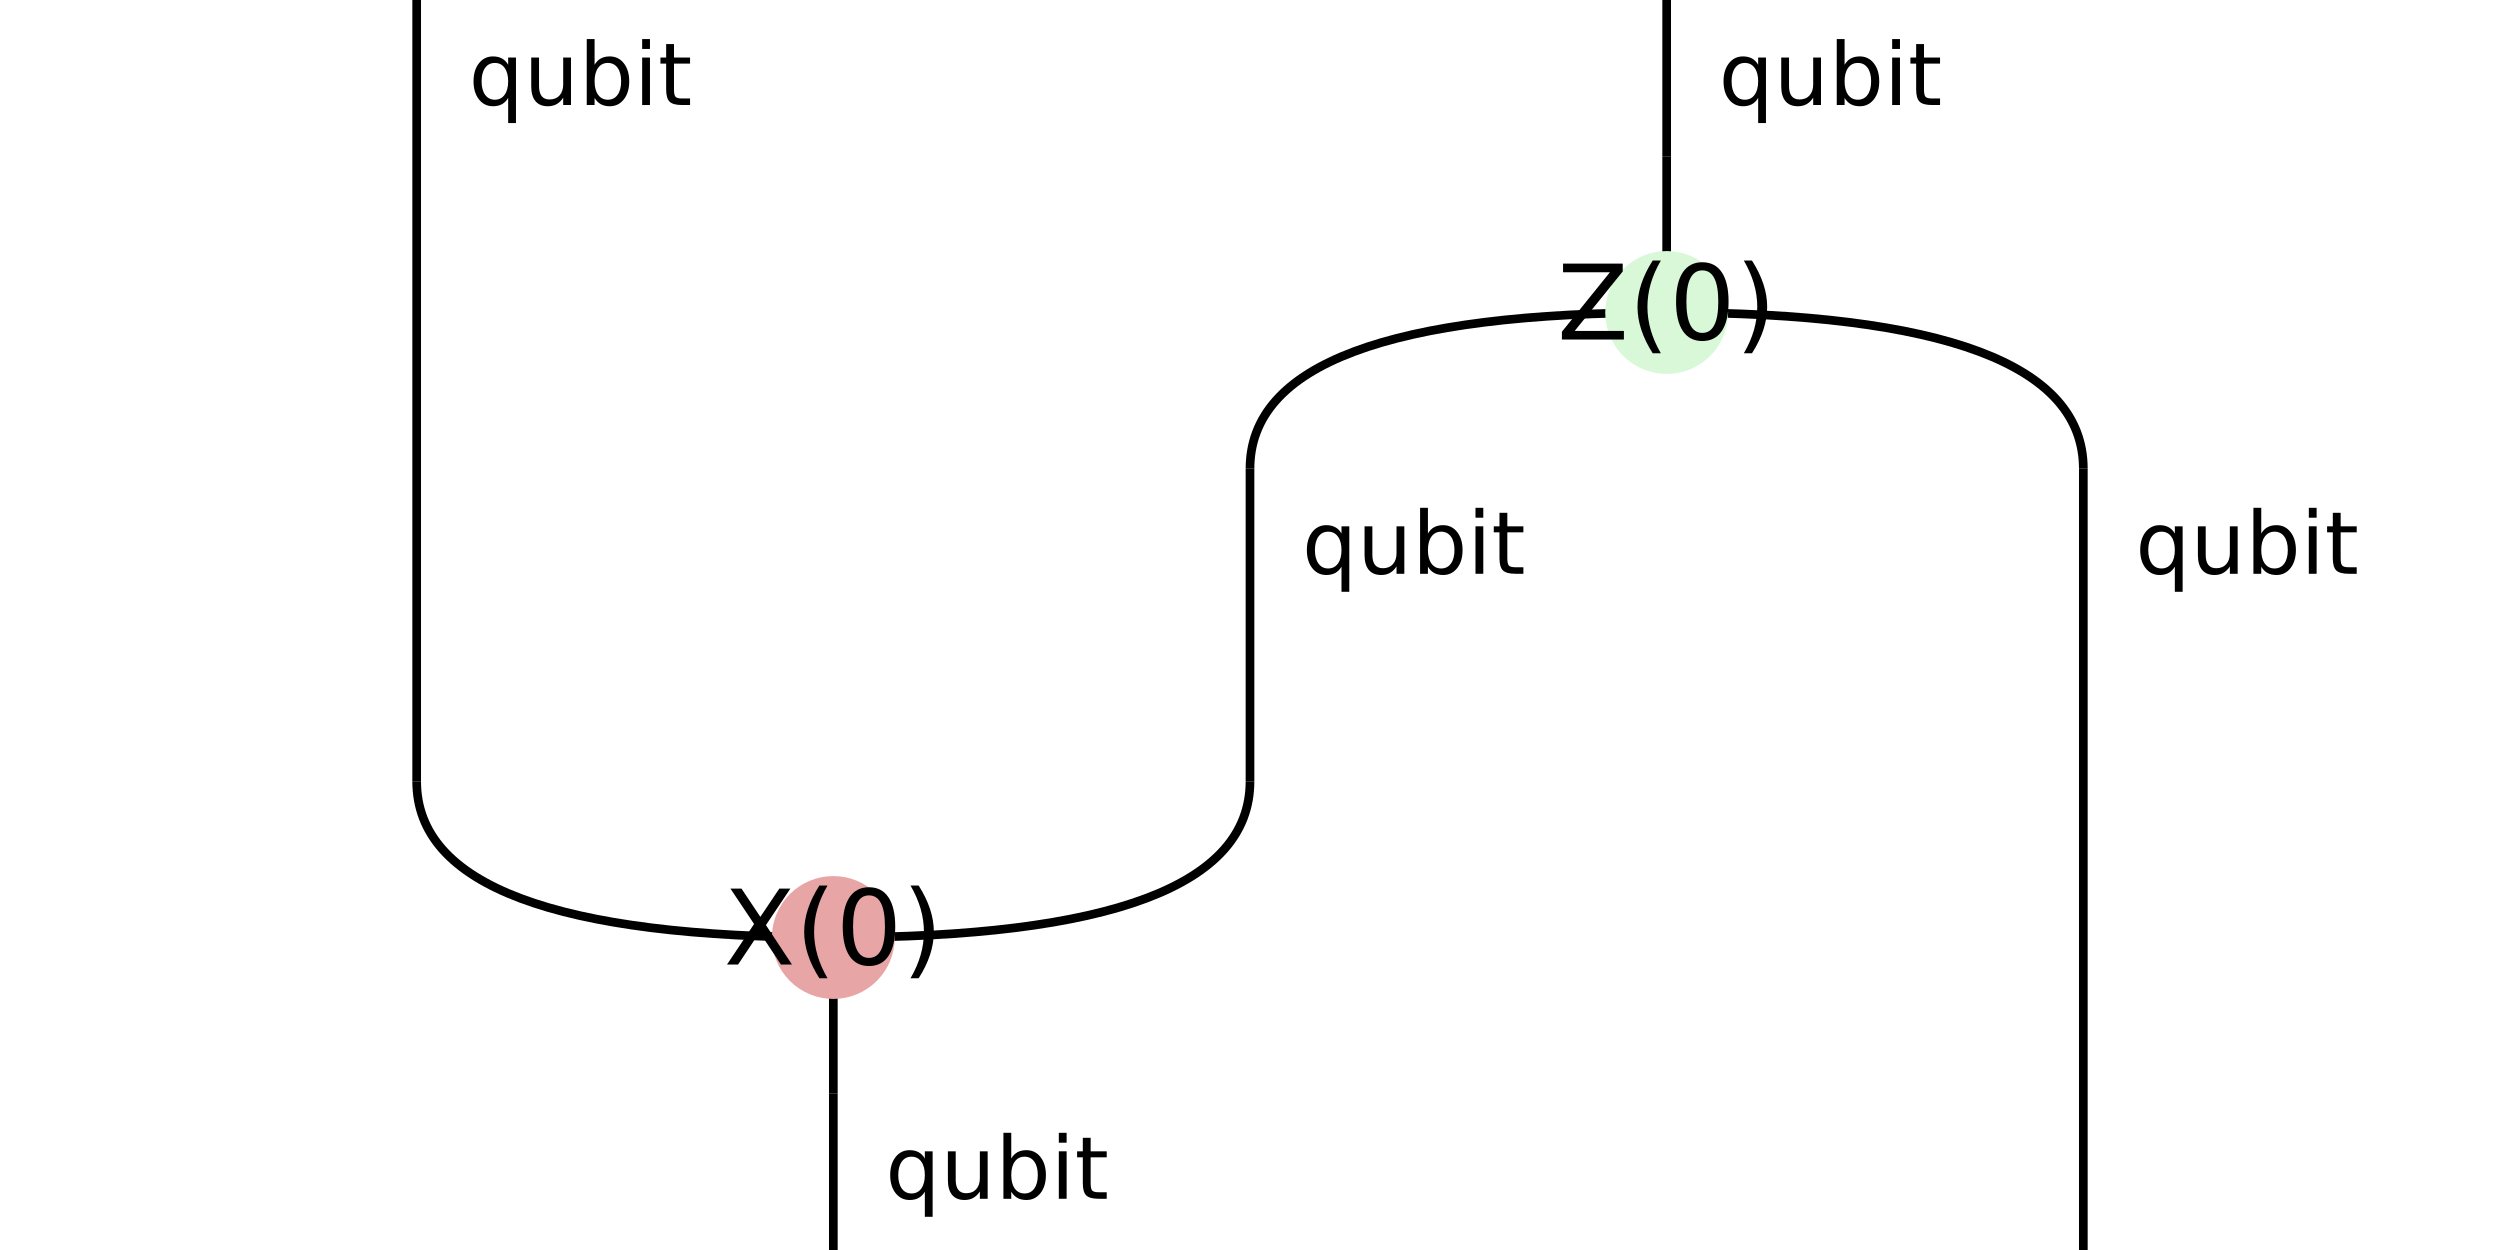
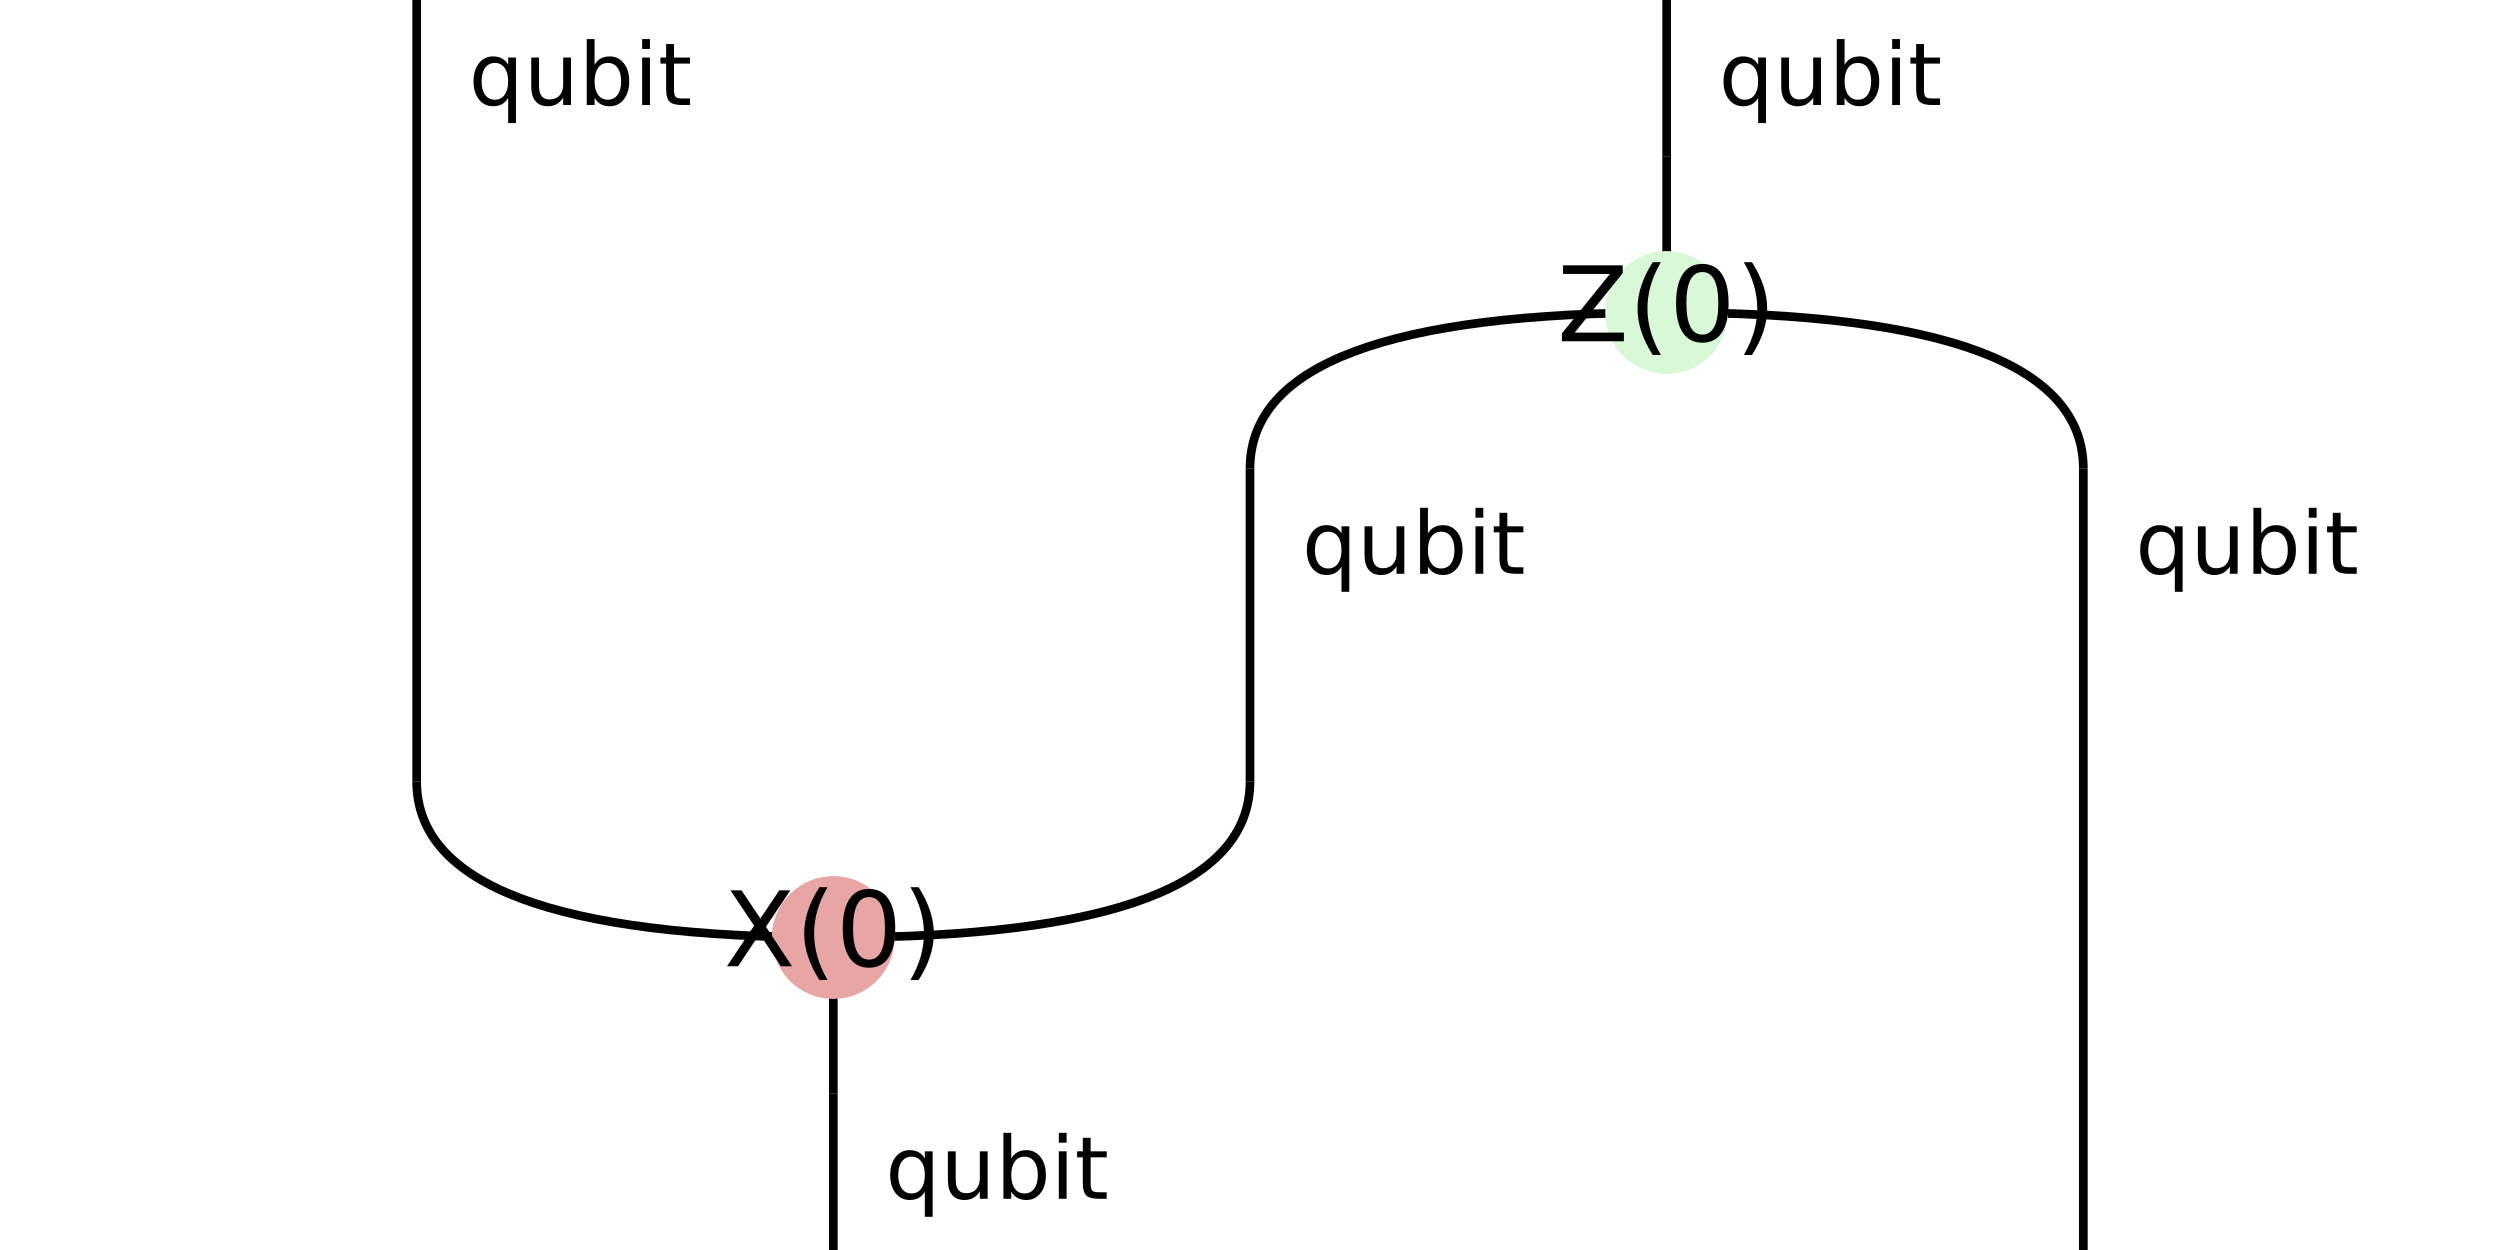
<svg xmlns="http://www.w3.org/2000/svg" xmlns:xlink="http://www.w3.org/1999/xlink" width="288pt" height="144pt" viewBox="0 0 288 144" version="1.1">
  <defs>
    <style type="text/css">*{stroke-linejoin: round; stroke-linecap: butt}</style>
  </defs>
  <g id="figure_1">
    <g id="patch_1">
      <path d="M 0 144  L 288 144  L 288 0  L 0 0  z " style="fill: #ffffff" />
    </g>
    <g id="axes_1">
      <g id="patch_2">
-         <path d="M 0 144  L 288 144  L 288 0  L 0 0  z " clip-path="url(#p603ce2518d)" style="fill: #ffffff; stroke: #ffffff; stroke-linejoin: miter" />
+         <path d="M 0 144  L 288 144  L 288 0  L 0 0  z " clip-path="url(#p6641d7c27c)" style="fill: #ffffff; stroke: #ffffff; stroke-linejoin: miter" />
      </g>
      <g id="patch_3">
-         <path d="M 0 144  Q 0 0 0 0  L 288 0  L 288 144  z " clip-path="url(#p603ce2518d)" style="fill: #ffffff" />
+         <path d="M 48 0  Q 48 90 48 90  " clip-path="url(#p6641d7c27c)" style="fill: none; stroke: #000000; stroke-linejoin: miter" />
      </g>
      <g id="patch_4">
-         <path d="M 48 0  Q 48 90 48 90  L 288 90  L 288 0  z " clip-path="url(#p603ce2518d)" style="fill: #ffffff" />
+         <path d="M 192 36  Q 144 36 144 54  " clip-path="url(#p6641d7c27c)" style="fill: none; stroke: #000000; stroke-linejoin: miter" />
      </g>
      <g id="patch_5">
-         <path d="M 48 90  Q 48 108 96 108  L 288 108  L 288 90  z " clip-path="url(#p603ce2518d)" style="fill: #ffffff" />
+         <path d="M 192 36  Q 240 36 240 54  " clip-path="url(#p6641d7c27c)" style="fill: none; stroke: #000000; stroke-linejoin: miter" />
      </g>
      <g id="patch_6">
-         <path d="M 96 108  Q 96 108 96 126  L 288 126  L 288 108  z " clip-path="url(#p603ce2518d)" style="fill: #ffffff" />
+         <path d="M 192 0  Q 192 18 192 18  " clip-path="url(#p6641d7c27c)" style="fill: none; stroke: #000000; stroke-linejoin: miter" />
      </g>
      <g id="patch_7">
-         <path d="M 96 126  Q 96 144 96 144  L 288 144  L 288 126  z " clip-path="url(#p603ce2518d)" style="fill: #ffffff" />
+         <path d="M 192 18  Q 192 36 192 36  " clip-path="url(#p6641d7c27c)" style="fill: none; stroke: #000000; stroke-linejoin: miter" />
      </g>
      <g id="patch_8">
-         <path d="M 144 90  Q 144 108 96 108  L 288 108  L 288 90  z " clip-path="url(#p603ce2518d)" style="fill: #ffffff" />
+         <path d="M 144 54  Q 144 90 144 90  " clip-path="url(#p6641d7c27c)" style="fill: none; stroke: #000000; stroke-linejoin: miter" />
      </g>
      <g id="patch_9">
-         <path d="M 144 54  Q 144 90 144 90  L 288 90  L 288 54  z " clip-path="url(#p603ce2518d)" style="fill: #ffffff" />
+         <path d="M 240 54  Q 240 144 240 144  " clip-path="url(#p6641d7c27c)" style="fill: none; stroke: #000000; stroke-linejoin: miter" />
      </g>
      <g id="patch_10">
-         <path d="M 192 36  Q 144 36 144 54  L 288 54  L 288 36  z " clip-path="url(#p603ce2518d)" style="fill: #ffffff" />
+         <path d="M 96 108  Q 96 108 96 126  " clip-path="url(#p6641d7c27c)" style="fill: none; stroke: #000000; stroke-linejoin: miter" />
      </g>
      <g id="patch_11">
-         <path d="M 192 0  Q 192 18 192 18  L 288 18  L 288 0  z " clip-path="url(#p603ce2518d)" style="fill: #ffffff" />
+         <path d="M 48 90  Q 48 108 96 108  " clip-path="url(#p6641d7c27c)" style="fill: none; stroke: #000000; stroke-linejoin: miter" />
      </g>
      <g id="patch_12">
-         <path d="M 192 18  Q 192 36 192 36  L 288 36  L 288 18  z " clip-path="url(#p603ce2518d)" style="fill: #ffffff" />
+         <path d="M 144 90  Q 144 108 96 108  " clip-path="url(#p6641d7c27c)" style="fill: none; stroke: #000000; stroke-linejoin: miter" />
      </g>
      <g id="patch_13">
-         <path d="M 192 36  Q 240 36 240 54  L 288 54  L 288 36  z " clip-path="url(#p603ce2518d)" style="fill: #ffffff" />
-       </g>
-       <g id="patch_14">
-         <path d="M 240 54  Q 240 144 240 144  L 288 144  L 288 54  z " clip-path="url(#p603ce2518d)" style="fill: #ffffff" />
-       </g>
-       <g id="patch_15">
-         <path d="M 48 0  Q 48 90 48 90  " clip-path="url(#p603ce2518d)" style="fill: none; stroke: #000000; stroke-linejoin: miter" />
-       </g>
-       <g id="patch_16">
-         <path d="M 192 36  Q 144 36 144 54  " clip-path="url(#p603ce2518d)" style="fill: none; stroke: #000000; stroke-linejoin: miter" />
-       </g>
-       <g id="patch_17">
-         <path d="M 192 36  Q 240 36 240 54  " clip-path="url(#p603ce2518d)" style="fill: none; stroke: #000000; stroke-linejoin: miter" />
-       </g>
-       <g id="patch_18">
-         <path d="M 192 0  Q 192 18 192 18  " clip-path="url(#p603ce2518d)" style="fill: none; stroke: #000000; stroke-linejoin: miter" />
-       </g>
-       <g id="patch_19">
-         <path d="M 192 18  Q 192 36 192 36  " clip-path="url(#p603ce2518d)" style="fill: none; stroke: #000000; stroke-linejoin: miter" />
-       </g>
-       <g id="patch_20">
-         <path d="M 144 54  Q 144 90 144 90  " clip-path="url(#p603ce2518d)" style="fill: none; stroke: #000000; stroke-linejoin: miter" />
-       </g>
-       <g id="patch_21">
-         <path d="M 240 54  Q 240 144 240 144  " clip-path="url(#p603ce2518d)" style="fill: none; stroke: #000000; stroke-linejoin: miter" />
-       </g>
-       <g id="patch_22">
-         <path d="M 96 108  Q 96 108 96 126  " clip-path="url(#p603ce2518d)" style="fill: none; stroke: #000000; stroke-linejoin: miter" />
-       </g>
-       <g id="patch_23">
-         <path d="M 48 90  Q 48 108 96 108  " clip-path="url(#p603ce2518d)" style="fill: none; stroke: #000000; stroke-linejoin: miter" />
-       </g>
-       <g id="patch_24">
-         <path d="M 144 90  Q 144 108 96 108  " clip-path="url(#p603ce2518d)" style="fill: none; stroke: #000000; stroke-linejoin: miter" />
-       </g>
-       <g id="patch_25">
-         <path d="M 96 126  Q 96 144 96 144  " clip-path="url(#p603ce2518d)" style="fill: none; stroke: #000000; stroke-linejoin: miter" />
+         <path d="M 96 126  Q 96 144 96 144  " clip-path="url(#p6641d7c27c)" style="fill: none; stroke: #000000; stroke-linejoin: miter" />
      </g>
      <g id="PathCollection_1">
        <defs>
-           <path id="C0_0_a8b4c5b868" d="M 0 6.578  C 1.745 6.578 3.418 5.885 4.652 4.652  C 5.885 3.418 6.578 1.745 6.578 -0  C 6.578 -1.745 5.885 -3.418 4.652 -4.652  C 3.418 -5.885 1.745 -6.578 0 -6.578  C -1.745 -6.578 -3.418 -5.885 -4.652 -4.652  C -5.885 -3.418 -6.578 -1.745 -6.578 0  C -6.578 1.745 -5.885 3.418 -4.652 4.652  C -3.418 5.885 -1.745 6.578 0 6.578  z " />
+           <path id="C0_0_89f3971b76" d="M 0 6.578  C 1.745 6.578 3.418 5.885 4.652 4.652  C 5.885 3.418 6.578 1.745 6.578 -0  C 6.578 -1.745 5.885 -3.418 4.652 -4.652  C 3.418 -5.885 1.745 -6.578 0 -6.578  C -1.745 -6.578 -3.418 -5.885 -4.652 -4.652  C -5.885 -3.418 -6.578 -1.745 -6.578 0  C -6.578 1.745 -5.885 3.418 -4.652 4.652  C -3.418 5.885 -1.745 6.578 0 6.578  z " />
        </defs>
-         <g clip-path="url(#p603ce2518d)">
-           <use xlink:href="#C0_0_a8b4c5b868" x="192" y="36" style="fill: #d8f8d8; stroke: #d8f8d8" />
+         <g clip-path="url(#p6641d7c27c)">
+           <use xlink:href="#C0_0_89f3971b76" x="96" y="108" style="fill: #e8a5a5; stroke: #e8a5a5" />
        </g>
-         <g clip-path="url(#p603ce2518d)">
-           <use xlink:href="#C0_0_a8b4c5b868" x="96" y="108" style="fill: #e8a5a5; stroke: #e8a5a5" />
+         <g clip-path="url(#p6641d7c27c)">
+           <use xlink:href="#C0_0_89f3971b76" x="192" y="36" style="fill: #d8f8d8; stroke: #d8f8d8" />
        </g>
      </g>
      <g id="text_1">
        <g transform="translate(54 12.09844) scale(0.1 -0.1)">
          <defs>
-             <path id="DejaVuSans-54" d="M 947 1747  Q 947 1113 1208 752  Q 1469 391 1925 391  Q 2381 391 2643 752  Q 2906 1113 2906 1747  Q 2906 2381 2643 2742  Q 2381 3103 1925 3103  Q 1469 3103 1208 2742  Q 947 2381 947 1747  z M 2906 525  Q 2725 213 2448 61  Q 2172 -91 1784 -91  Q 1150 -91 751 415  Q 353 922 353 1747  Q 353 2572 751 3078  Q 1150 3584 1784 3584  Q 2172 3584 2448 3432  Q 2725 3281 2906 2969  L 2906 3500  L 3481 3500  L 3481 -1331  L 2906 -1331  L 2906 525  z " transform="scale(0.015625)" />
-             <path id="DejaVuSans-58" d="M 544 1381  L 544 3500  L 1119 3500  L 1119 1403  Q 1119 906 1312 657  Q 1506 409 1894 409  Q 2359 409 2629 706  Q 2900 1003 2900 1516  L 2900 3500  L 3475 3500  L 3475 0  L 2900 0  L 2900 538  Q 2691 219 2414 64  Q 2138 -91 1772 -91  Q 1169 -91 856 284  Q 544 659 544 1381  z M 1991 3584  L 1991 3584  z " transform="scale(0.015625)" />
-             <path id="DejaVuSans-45" d="M 3116 1747  Q 3116 2381 2855 2742  Q 2594 3103 2138 3103  Q 1681 3103 1420 2742  Q 1159 2381 1159 1747  Q 1159 1113 1420 752  Q 1681 391 2138 391  Q 2594 391 2855 752  Q 3116 1113 3116 1747  z M 1159 2969  Q 1341 3281 1617 3432  Q 1894 3584 2278 3584  Q 2916 3584 3314 3078  Q 3713 2572 3713 1747  Q 3713 922 3314 415  Q 2916 -91 2278 -91  Q 1894 -91 1617 61  Q 1341 213 1159 525  L 1159 0  L 581 0  L 581 4863  L 1159 4863  L 1159 2969  z " transform="scale(0.015625)" />
-             <path id="DejaVuSans-4c" d="M 603 3500  L 1178 3500  L 1178 0  L 603 0  L 603 3500  z M 603 4863  L 1178 4863  L 1178 4134  L 603 4134  L 603 4863  z " transform="scale(0.015625)" />
-             <path id="DejaVuSans-57" d="M 1172 4494  L 1172 3500  L 2356 3500  L 2356 3053  L 1172 3053  L 1172 1153  Q 1172 725 1289 603  Q 1406 481 1766 481  L 2356 481  L 2356 0  L 1766 0  Q 1100 0 847 248  Q 594 497 594 1153  L 594 3053  L 172 3053  L 172 3500  L 594 3500  L 594 4494  L 1172 4494  z " transform="scale(0.015625)" />
+             <path id="DejaVuSans-71" d="M 947 1747  Q 947 1113 1208 752  Q 1469 391 1925 391  Q 2381 391 2643 752  Q 2906 1113 2906 1747  Q 2906 2381 2643 2742  Q 2381 3103 1925 3103  Q 1469 3103 1208 2742  Q 947 2381 947 1747  z M 2906 525  Q 2725 213 2448 61  Q 2172 -91 1784 -91  Q 1150 -91 751 415  Q 353 922 353 1747  Q 353 2572 751 3078  Q 1150 3584 1784 3584  Q 2172 3584 2448 3432  Q 2725 3281 2906 2969  L 2906 3500  L 3481 3500  L 3481 -1331  L 2906 -1331  L 2906 525  z " transform="scale(0.015625)" />
+             <path id="DejaVuSans-75" d="M 544 1381  L 544 3500  L 1119 3500  L 1119 1403  Q 1119 906 1312 657  Q 1506 409 1894 409  Q 2359 409 2629 706  Q 2900 1003 2900 1516  L 2900 3500  L 3475 3500  L 3475 0  L 2900 0  L 2900 538  Q 2691 219 2414 64  Q 2138 -91 1772 -91  Q 1169 -91 856 284  Q 544 659 544 1381  z M 1991 3584  L 1991 3584  z " transform="scale(0.015625)" />
+             <path id="DejaVuSans-62" d="M 3116 1747  Q 3116 2381 2855 2742  Q 2594 3103 2138 3103  Q 1681 3103 1420 2742  Q 1159 2381 1159 1747  Q 1159 1113 1420 752  Q 1681 391 2138 391  Q 2594 391 2855 752  Q 3116 1113 3116 1747  z M 1159 2969  Q 1341 3281 1617 3432  Q 1894 3584 2278 3584  Q 2916 3584 3314 3078  Q 3713 2572 3713 1747  Q 3713 922 3314 415  Q 2916 -91 2278 -91  Q 1894 -91 1617 61  Q 1341 213 1159 525  L 1159 0  L 581 0  L 581 4863  L 1159 4863  L 1159 2969  z " transform="scale(0.015625)" />
+             <path id="DejaVuSans-69" d="M 603 3500  L 1178 3500  L 1178 0  L 603 0  L 603 3500  z M 603 4863  L 1178 4863  L 1178 4134  L 603 4134  L 603 4863  z " transform="scale(0.015625)" />
+             <path id="DejaVuSans-74" d="M 1172 4494  L 1172 3500  L 2356 3500  L 2356 3053  L 1172 3053  L 1172 1153  Q 1172 725 1289 603  Q 1406 481 1766 481  L 2356 481  L 2356 0  L 1766 0  Q 1100 0 847 248  Q 594 497 594 1153  L 594 3053  L 172 3053  L 172 3500  L 594 3500  L 594 4494  L 1172 4494  z " transform="scale(0.015625)" />
          </defs>
-           <use xlink:href="#DejaVuSans-54" />
-           <use xlink:href="#DejaVuSans-58" transform="translate(63.48438 0)" />
-           <use xlink:href="#DejaVuSans-45" transform="translate(126.8594 0)" />
-           <use xlink:href="#DejaVuSans-4c" transform="translate(190.3438 0)" />
-           <use xlink:href="#DejaVuSans-57" transform="translate(218.125 0)" />
+           <use xlink:href="#DejaVuSans-71" />
+           <use xlink:href="#DejaVuSans-75" transform="translate(63.47656 0)" />
+           <use xlink:href="#DejaVuSans-62" transform="translate(126.8555 0)" />
+           <use xlink:href="#DejaVuSans-69" transform="translate(190.332 0)" />
+           <use xlink:href="#DejaVuSans-74" transform="translate(218.1152 0)" />
        </g>
      </g>
      <g id="text_2">
        <g transform="translate(198 12.09844) scale(0.1 -0.1)">
-           <use xlink:href="#DejaVuSans-54" />
-           <use xlink:href="#DejaVuSans-58" transform="translate(63.48438 0)" />
-           <use xlink:href="#DejaVuSans-45" transform="translate(126.8594 0)" />
-           <use xlink:href="#DejaVuSans-4c" transform="translate(190.3438 0)" />
-           <use xlink:href="#DejaVuSans-57" transform="translate(218.125 0)" />
+           <use xlink:href="#DejaVuSans-71" />
+           <use xlink:href="#DejaVuSans-75" transform="translate(63.47656 0)" />
+           <use xlink:href="#DejaVuSans-62" transform="translate(126.8555 0)" />
+           <use xlink:href="#DejaVuSans-69" transform="translate(190.332 0)" />
+           <use xlink:href="#DejaVuSans-74" transform="translate(218.1152 0)" />
        </g>
      </g>
      <g id="text_3">
        <g transform="translate(150 66.09844) scale(0.1 -0.1)">
-           <use xlink:href="#DejaVuSans-54" />
-           <use xlink:href="#DejaVuSans-58" transform="translate(63.48438 0)" />
-           <use xlink:href="#DejaVuSans-45" transform="translate(126.8594 0)" />
-           <use xlink:href="#DejaVuSans-4c" transform="translate(190.3438 0)" />
-           <use xlink:href="#DejaVuSans-57" transform="translate(218.125 0)" />
+           <use xlink:href="#DejaVuSans-71" />
+           <use xlink:href="#DejaVuSans-75" transform="translate(63.47656 0)" />
+           <use xlink:href="#DejaVuSans-62" transform="translate(126.8555 0)" />
+           <use xlink:href="#DejaVuSans-69" transform="translate(190.332 0)" />
+           <use xlink:href="#DejaVuSans-74" transform="translate(218.1152 0)" />
        </g>
      </g>
      <g id="text_4">
        <g transform="translate(246 66.09844) scale(0.1 -0.1)">
-           <use xlink:href="#DejaVuSans-54" />
-           <use xlink:href="#DejaVuSans-58" transform="translate(63.48438 0)" />
-           <use xlink:href="#DejaVuSans-45" transform="translate(126.8594 0)" />
-           <use xlink:href="#DejaVuSans-4c" transform="translate(190.3438 0)" />
-           <use xlink:href="#DejaVuSans-57" transform="translate(218.125 0)" />
+           <use xlink:href="#DejaVuSans-71" />
+           <use xlink:href="#DejaVuSans-75" transform="translate(63.47656 0)" />
+           <use xlink:href="#DejaVuSans-62" transform="translate(126.8555 0)" />
+           <use xlink:href="#DejaVuSans-69" transform="translate(190.332 0)" />
+           <use xlink:href="#DejaVuSans-74" transform="translate(218.1152 0)" />
        </g>
      </g>
      <g id="text_5">
        <g transform="translate(102 138.0984) scale(0.1 -0.1)">
-           <use xlink:href="#DejaVuSans-54" />
-           <use xlink:href="#DejaVuSans-58" transform="translate(63.48438 0)" />
-           <use xlink:href="#DejaVuSans-45" transform="translate(126.8594 0)" />
-           <use xlink:href="#DejaVuSans-4c" transform="translate(190.3438 0)" />
-           <use xlink:href="#DejaVuSans-57" transform="translate(218.125 0)" />
+           <use xlink:href="#DejaVuSans-71" />
+           <use xlink:href="#DejaVuSans-75" transform="translate(63.47656 0)" />
+           <use xlink:href="#DejaVuSans-62" transform="translate(126.8555 0)" />
+           <use xlink:href="#DejaVuSans-69" transform="translate(190.332 0)" />
+           <use xlink:href="#DejaVuSans-74" transform="translate(218.1152 0)" />
        </g>
      </g>
      <g id="text_6">
-         <g clip-path="url(#p603ce2518d)">
-           <g transform="translate(179.3906 39.11719) scale(0.12 -0.12)">
+         <g clip-path="url(#p6641d7c27c)">
+           <g transform="translate(83.39062 111.3113) scale(0.12 -0.12)">
            <defs>
-               <path id="DejaVuSans-3d" d="M 359 4666  L 4025 4666  L 4025 4184  L 1075 531  L 4097 531  L 4097 0  L 288 0  L 288 481  L 3238 4134  L 359 4134  L 359 4666  z " transform="scale(0.015625)" />
-               <path id="DejaVuSans-b" d="M 1984 4856  Q 1566 4138 1362 3434  Q 1159 2731 1159 2009  Q 1159 1288 1364 580  Q 1569 -128 1984 -844  L 1484 -844  Q 1016 -109 783 600  Q 550 1309 550 2009  Q 550 2706 781 3412  Q 1013 4119 1484 4856  L 1984 4856  z " transform="scale(0.015625)" />
-               <path id="DejaVuSans-13" d="M 2034 4250  Q 1547 4250 1301 3770  Q 1056 3291 1056 2328  Q 1056 1369 1301 889  Q 1547 409 2034 409  Q 2525 409 2770 889  Q 3016 1369 3016 2328  Q 3016 3291 2770 3770  Q 2525 4250 2034 4250  z M 2034 4750  Q 2819 4750 3233 4129  Q 3647 3509 3647 2328  Q 3647 1150 3233 529  Q 2819 -91 2034 -91  Q 1250 -91 836 529  Q 422 1150 422 2328  Q 422 3509 836 4129  Q 1250 4750 2034 4750  z " transform="scale(0.015625)" />
-               <path id="DejaVuSans-c" d="M 513 4856  L 1013 4856  Q 1481 4119 1714 3412  Q 1947 2706 1947 2009  Q 1947 1309 1714 600  Q 1481 -109 1013 -844  L 513 -844  Q 928 -128 1133 580  Q 1338 1288 1338 2009  Q 1338 2731 1133 3434  Q 928 4138 513 4856  z " transform="scale(0.015625)" />
+               <path id="DejaVuSans-58" d="M 403 4666  L 1081 4666  L 2241 2931  L 3406 4666  L 4084 4666  L 2584 2425  L 4184 0  L 3506 0  L 2194 1984  L 872 0  L 191 0  L 1856 2491  L 403 4666  z " transform="scale(0.015625)" />
+               <path id="DejaVuSans-28" d="M 1984 4856  Q 1566 4138 1362 3434  Q 1159 2731 1159 2009  Q 1159 1288 1364 580  Q 1569 -128 1984 -844  L 1484 -844  Q 1016 -109 783 600  Q 550 1309 550 2009  Q 550 2706 781 3412  Q 1013 4119 1484 4856  L 1984 4856  z " transform="scale(0.015625)" />
+               <path id="DejaVuSans-30" d="M 2034 4250  Q 1547 4250 1301 3770  Q 1056 3291 1056 2328  Q 1056 1369 1301 889  Q 1547 409 2034 409  Q 2525 409 2770 889  Q 3016 1369 3016 2328  Q 3016 3291 2770 3770  Q 2525 4250 2034 4250  z M 2034 4750  Q 2819 4750 3233 4129  Q 3647 3509 3647 2328  Q 3647 1150 3233 529  Q 2819 -91 2034 -91  Q 1250 -91 836 529  Q 422 1150 422 2328  Q 422 3509 836 4129  Q 1250 4750 2034 4750  z " transform="scale(0.015625)" />
+               <path id="DejaVuSans-29" d="M 513 4856  L 1013 4856  Q 1481 4119 1714 3412  Q 1947 2706 1947 2009  Q 1947 1309 1714 600  Q 1481 -109 1013 -844  L 513 -844  Q 928 -128 1133 580  Q 1338 1288 1338 2009  Q 1338 2731 1133 3434  Q 928 4138 513 4856  z " transform="scale(0.015625)" />
            </defs>
-             <use xlink:href="#DejaVuSans-3d" />
-             <use xlink:href="#DejaVuSans-b" transform="translate(68.5 0)" />
-             <use xlink:href="#DejaVuSans-13" transform="translate(107.5156 0)" />
-             <use xlink:href="#DejaVuSans-c" transform="translate(171.1406 0)" />
+             <use xlink:href="#DejaVuSans-58" />
+             <use xlink:href="#DejaVuSans-28" transform="translate(68.50586 0)" />
+             <use xlink:href="#DejaVuSans-30" transform="translate(107.5195 0)" />
+             <use xlink:href="#DejaVuSans-29" transform="translate(171.1426 0)" />
          </g>
        </g>
      </g>
      <g id="text_7">
-         <g clip-path="url(#p603ce2518d)">
-           <g transform="translate(83.39062 111.1172) scale(0.12 -0.12)">
+         <g clip-path="url(#p6641d7c27c)">
+           <g transform="translate(179.3906 39.31125) scale(0.12 -0.12)">
            <defs>
-               <path id="DejaVuSans-3b" d="M 403 4666  L 1081 4666  L 2241 2931  L 3406 4666  L 4084 4666  L 2584 2425  L 4184 0  L 3506 0  L 2194 1984  L 872 0  L 191 0  L 1856 2491  L 403 4666  z " transform="scale(0.015625)" />
+               <path id="DejaVuSans-5a" d="M 359 4666  L 4025 4666  L 4025 4184  L 1075 531  L 4097 531  L 4097 0  L 288 0  L 288 481  L 3238 4134  L 359 4134  L 359 4666  z " transform="scale(0.015625)" />
            </defs>
-             <use xlink:href="#DejaVuSans-3b" />
-             <use xlink:href="#DejaVuSans-b" transform="translate(68.5 0)" />
-             <use xlink:href="#DejaVuSans-13" transform="translate(107.5156 0)" />
-             <use xlink:href="#DejaVuSans-c" transform="translate(171.1406 0)" />
+             <use xlink:href="#DejaVuSans-5a" />
+             <use xlink:href="#DejaVuSans-28" transform="translate(68.50586 0)" />
+             <use xlink:href="#DejaVuSans-30" transform="translate(107.5195 0)" />
+             <use xlink:href="#DejaVuSans-29" transform="translate(171.1426 0)" />
          </g>
        </g>
      </g>
    </g>
  </g>
  <defs>
-     <clipPath id="p603ce2518d">
+     <clipPath id="p6641d7c27c">
      <rect x="0" y="0" width="288" height="144" />
    </clipPath>
  </defs>
</svg>
